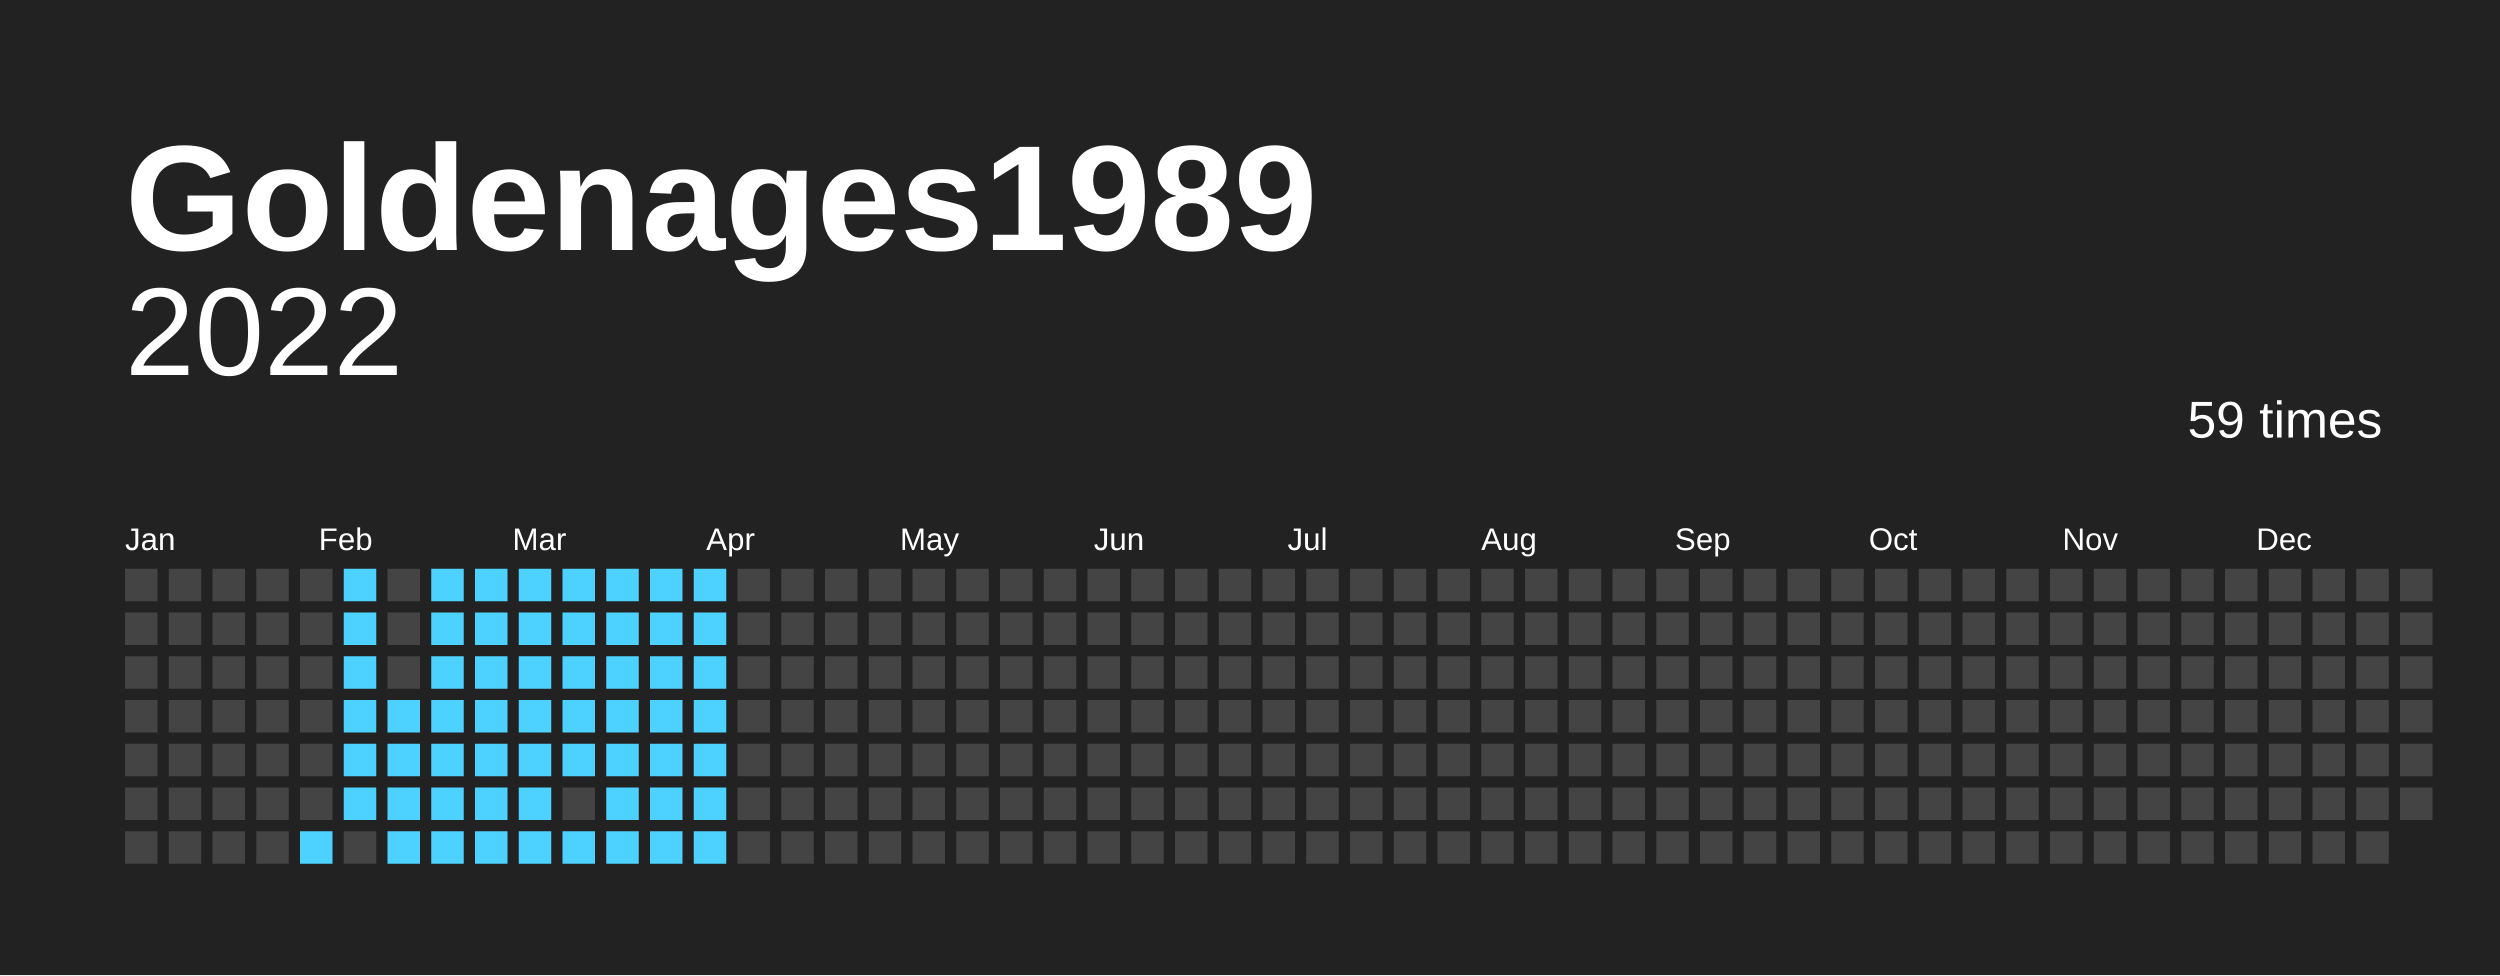
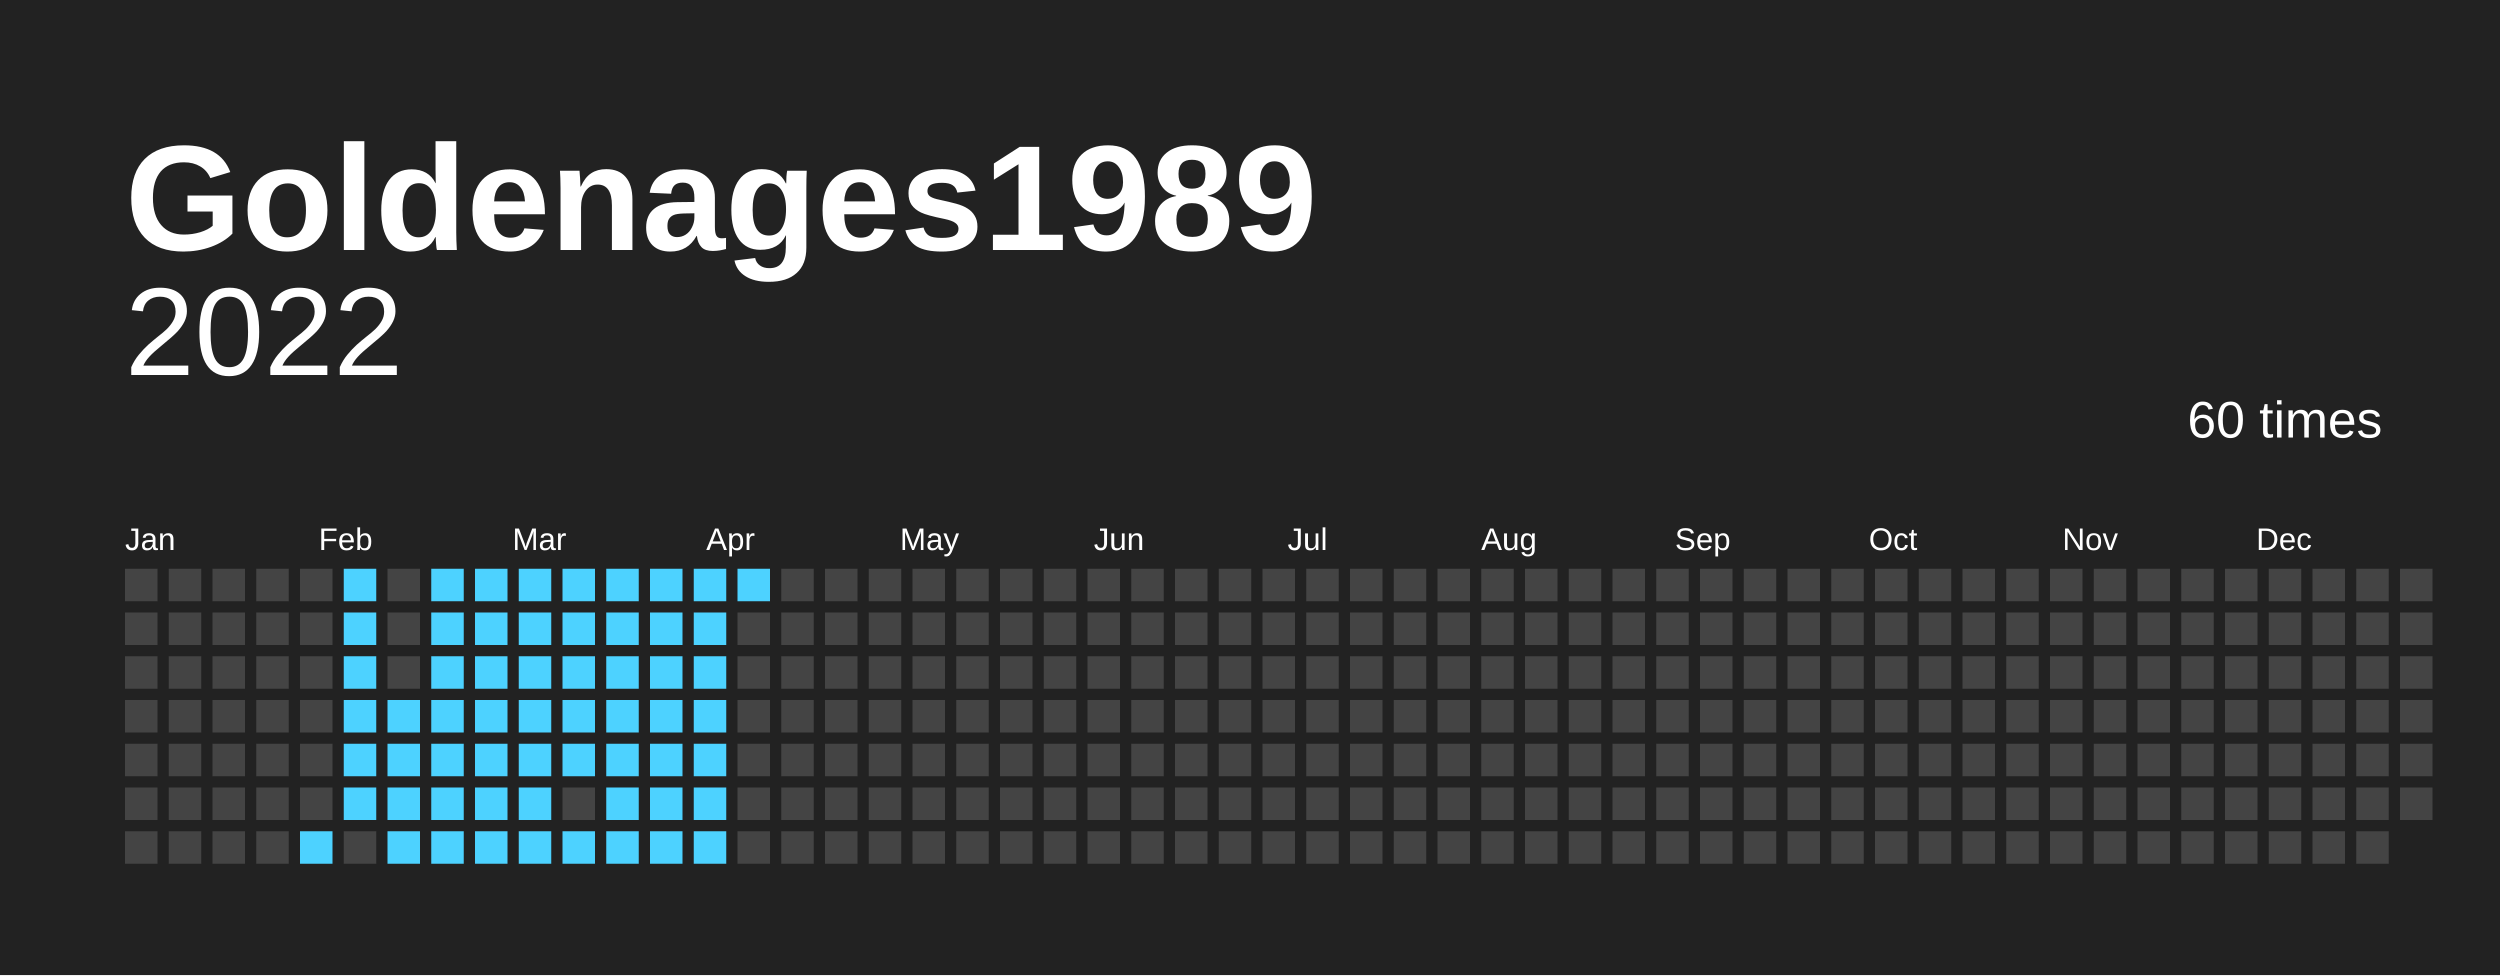
<svg xmlns="http://www.w3.org/2000/svg" baseProfile="full" height="78mm" version="1.1" viewBox="0,0,200,78" width="200mm">
  <defs />
  <rect fill="#222222" height="78" width="200" x="0" y="0" />
  <text fill="#FFFFFF" style="font-size:12px; font-family:Arial; font-weight:bold;" x="10" y="20">Goldenages1989</text>
  <text alignment-baseline="hanging" fill="#FFFFFF" style="font-size:10.0px; font-family:Arial;" x="10" y="30">2022</text>
-   <text alignment-baseline="hanging" fill="#FFFFFF" style="font-size:4.125px; font-family:Arial;" x="175" y="35">59 times</text>
+   <text alignment-baseline="hanging" fill="#FFFFFF" style="font-size:4.125px; font-family:Arial;" x="175" y="35">60 times</text>
  <text fill="#FFFFFF" style="font-size:2.5px; font-family:Arial" x="10.0" y="44">Jan</text>
  <text fill="#FFFFFF" style="font-size:2.5px; font-family:Arial" x="25.5" y="44">Feb</text>
  <text fill="#FFFFFF" style="font-size:2.5px; font-family:Arial" x="41.0" y="44">Mar</text>
  <text fill="#FFFFFF" style="font-size:2.5px; font-family:Arial" x="56.5" y="44">Apr</text>
  <text fill="#FFFFFF" style="font-size:2.5px; font-family:Arial" x="72.0" y="44">May</text>
  <text fill="#FFFFFF" style="font-size:2.5px; font-family:Arial" x="87.5" y="44">Jun</text>
  <text fill="#FFFFFF" style="font-size:2.5px; font-family:Arial" x="103.0" y="44">Jul</text>
  <text fill="#FFFFFF" style="font-size:2.5px; font-family:Arial" x="118.5" y="44">Aug</text>
  <text fill="#FFFFFF" style="font-size:2.5px; font-family:Arial" x="134.0" y="44">Sep</text>
  <text fill="#FFFFFF" style="font-size:2.5px; font-family:Arial" x="149.5" y="44">Oct</text>
  <text fill="#FFFFFF" style="font-size:2.5px; font-family:Arial" x="165.0" y="44">Nov</text>
  <text fill="#FFFFFF" style="font-size:2.5px; font-family:Arial" x="180.5" y="44">Dec</text>
  <rect fill="#444444" height="2.6" width="2.6" x="10.0" y="45.5" />
  <rect fill="#444444" height="2.6" width="2.6" x="10.0" y="49.0" />
  <rect fill="#444444" height="2.6" width="2.6" x="10.0" y="52.5" />
  <rect fill="#444444" height="2.6" width="2.6" x="10.0" y="56.0" />
  <rect fill="#444444" height="2.6" width="2.6" x="10.0" y="59.5" />
  <rect fill="#444444" height="2.6" width="2.6" x="10.0" y="63.0" />
  <rect fill="#444444" height="2.6" width="2.6" x="10.0" y="66.5" />
  <rect fill="#444444" height="2.6" width="2.6" x="13.5" y="45.5" />
  <rect fill="#444444" height="2.6" width="2.6" x="13.5" y="49.0" />
  <rect fill="#444444" height="2.6" width="2.6" x="13.5" y="52.5" />
  <rect fill="#444444" height="2.6" width="2.6" x="13.5" y="56.0" />
  <rect fill="#444444" height="2.6" width="2.6" x="13.5" y="59.5" />
  <rect fill="#444444" height="2.6" width="2.6" x="13.5" y="63.0" />
  <rect fill="#444444" height="2.6" width="2.6" x="13.5" y="66.5" />
  <rect fill="#444444" height="2.6" width="2.6" x="17.0" y="45.5" />
  <rect fill="#444444" height="2.6" width="2.6" x="17.0" y="49.0" />
  <rect fill="#444444" height="2.6" width="2.6" x="17.0" y="52.5" />
  <rect fill="#444444" height="2.6" width="2.6" x="17.0" y="56.0" />
  <rect fill="#444444" height="2.6" width="2.6" x="17.0" y="59.5" />
  <rect fill="#444444" height="2.6" width="2.6" x="17.0" y="63.0" />
  <rect fill="#444444" height="2.6" width="2.6" x="17.0" y="66.5" />
  <rect fill="#444444" height="2.6" width="2.6" x="20.5" y="45.5" />
  <rect fill="#444444" height="2.6" width="2.6" x="20.5" y="49.0" />
  <rect fill="#444444" height="2.6" width="2.6" x="20.5" y="52.5" />
  <rect fill="#444444" height="2.6" width="2.6" x="20.5" y="56.0" />
  <rect fill="#444444" height="2.6" width="2.6" x="20.5" y="59.5" />
  <rect fill="#444444" height="2.6" width="2.6" x="20.5" y="63.0" />
  <rect fill="#444444" height="2.6" width="2.6" x="20.5" y="66.5" />
  <rect fill="#444444" height="2.6" width="2.6" x="24.0" y="45.5" />
  <rect fill="#444444" height="2.6" width="2.6" x="24.0" y="49.0" />
  <rect fill="#444444" height="2.6" width="2.6" x="24.0" y="52.5" />
  <rect fill="#444444" height="2.6" width="2.6" x="24.0" y="56.0" />
  <rect fill="#444444" height="2.6" width="2.6" x="24.0" y="59.5" />
  <rect fill="#444444" height="2.6" width="2.6" x="24.0" y="63.0" />
  <rect fill="#4DD2FF" height="2.6" width="2.6" x="24.0" y="66.5" />
  <rect fill="#4DD2FF" height="2.6" width="2.6" x="27.5" y="45.5" />
  <rect fill="#4DD2FF" height="2.6" width="2.6" x="27.5" y="49.0" />
  <rect fill="#4DD2FF" height="2.6" width="2.6" x="27.5" y="52.5" />
  <rect fill="#4DD2FF" height="2.6" width="2.6" x="27.5" y="56.0" />
  <rect fill="#4DD2FF" height="2.6" width="2.6" x="27.5" y="59.5" />
  <rect fill="#4DD2FF" height="2.6" width="2.6" x="27.5" y="63.0" />
  <rect fill="#444444" height="2.6" width="2.6" x="27.5" y="66.5" />
  <rect fill="#444444" height="2.6" width="2.6" x="31.0" y="45.5" />
  <rect fill="#444444" height="2.6" width="2.6" x="31.0" y="49.0" />
  <rect fill="#444444" height="2.6" width="2.6" x="31.0" y="52.5" />
  <rect fill="#4DD2FF" height="2.6" width="2.6" x="31.0" y="56.0" />
  <rect fill="#4DD2FF" height="2.6" width="2.6" x="31.0" y="59.5" />
  <rect fill="#4DD2FF" height="2.6" width="2.6" x="31.0" y="63.0" />
  <rect fill="#4DD2FF" height="2.6" width="2.6" x="31.0" y="66.5" />
  <rect fill="#4DD2FF" height="2.6" width="2.6" x="34.5" y="45.5" />
  <rect fill="#4DD2FF" height="2.6" width="2.6" x="34.5" y="49.0" />
  <rect fill="#4DD2FF" height="2.6" width="2.6" x="34.5" y="52.5" />
  <rect fill="#4DD2FF" height="2.6" width="2.6" x="34.5" y="56.0" />
  <rect fill="#4DD2FF" height="2.6" width="2.6" x="34.5" y="59.5" />
  <rect fill="#4DD2FF" height="2.6" width="2.6" x="34.5" y="63.0" />
  <rect fill="#4DD2FF" height="2.6" width="2.6" x="34.5" y="66.5" />
  <rect fill="#4DD2FF" height="2.6" width="2.6" x="38.0" y="45.5" />
  <rect fill="#4DD2FF" height="2.6" width="2.6" x="38.0" y="49.0" />
  <rect fill="#4DD2FF" height="2.6" width="2.6" x="38.0" y="52.5" />
  <rect fill="#4DD2FF" height="2.6" width="2.6" x="38.0" y="56.0" />
  <rect fill="#4DD2FF" height="2.6" width="2.6" x="38.0" y="59.5" />
  <rect fill="#4DD2FF" height="2.6" width="2.6" x="38.0" y="63.0" />
  <rect fill="#4DD2FF" height="2.6" width="2.6" x="38.0" y="66.5" />
  <rect fill="#4DD2FF" height="2.6" width="2.6" x="41.5" y="45.5" />
  <rect fill="#4DD2FF" height="2.6" width="2.6" x="41.5" y="49.0" />
  <rect fill="#4DD2FF" height="2.6" width="2.6" x="41.5" y="52.5" />
  <rect fill="#4DD2FF" height="2.6" width="2.6" x="41.5" y="56.0" />
  <rect fill="#4DD2FF" height="2.6" width="2.6" x="41.5" y="59.5" />
  <rect fill="#4DD2FF" height="2.6" width="2.6" x="41.5" y="63.0" />
  <rect fill="#4DD2FF" height="2.6" width="2.6" x="41.5" y="66.5" />
  <rect fill="#4DD2FF" height="2.6" width="2.6" x="45.0" y="45.5" />
  <rect fill="#4DD2FF" height="2.6" width="2.6" x="45.0" y="49.0" />
  <rect fill="#4DD2FF" height="2.6" width="2.6" x="45.0" y="52.5" />
  <rect fill="#4DD2FF" height="2.6" width="2.6" x="45.0" y="56.0" />
  <rect fill="#4DD2FF" height="2.6" width="2.6" x="45.0" y="59.5" />
  <rect fill="#444444" height="2.6" width="2.6" x="45.0" y="63.0" />
  <rect fill="#4DD2FF" height="2.6" width="2.6" x="45.0" y="66.5" />
  <rect fill="#4DD2FF" height="2.6" width="2.6" x="48.5" y="45.5" />
  <rect fill="#4DD2FF" height="2.6" width="2.6" x="48.5" y="49.0" />
  <rect fill="#4DD2FF" height="2.6" width="2.6" x="48.5" y="52.5" />
  <rect fill="#4DD2FF" height="2.6" width="2.6" x="48.5" y="56.0" />
  <rect fill="#4DD2FF" height="2.6" width="2.6" x="48.5" y="59.5" />
  <rect fill="#4DD2FF" height="2.6" width="2.6" x="48.5" y="63.0" />
  <rect fill="#4DD2FF" height="2.6" width="2.6" x="48.5" y="66.5" />
  <rect fill="#4DD2FF" height="2.6" width="2.6" x="52.0" y="45.5" />
  <rect fill="#4DD2FF" height="2.6" width="2.6" x="52.0" y="49.0" />
  <rect fill="#4DD2FF" height="2.6" width="2.6" x="52.0" y="52.5" />
  <rect fill="#4DD2FF" height="2.6" width="2.6" x="52.0" y="56.0" />
  <rect fill="#4DD2FF" height="2.6" width="2.6" x="52.0" y="59.5" />
  <rect fill="#4DD2FF" height="2.6" width="2.6" x="52.0" y="63.0" />
  <rect fill="#4DD2FF" height="2.6" width="2.6" x="52.0" y="66.5" />
  <rect fill="#4DD2FF" height="2.6" width="2.6" x="55.5" y="45.5" />
  <rect fill="#4DD2FF" height="2.6" width="2.6" x="55.5" y="49.0" />
  <rect fill="#4DD2FF" height="2.6" width="2.6" x="55.5" y="52.5" />
  <rect fill="#4DD2FF" height="2.6" width="2.6" x="55.5" y="56.0" />
  <rect fill="#4DD2FF" height="2.6" width="2.6" x="55.5" y="59.5" />
  <rect fill="#4DD2FF" height="2.6" width="2.6" x="55.5" y="63.0" />
  <rect fill="#4DD2FF" height="2.6" width="2.6" x="55.5" y="66.5" />
-   <rect fill="#444444" height="2.6" width="2.6" x="59.0" y="45.5" />
+   <rect fill="#4DD2FF" height="2.6" width="2.6" x="59.0" y="45.5" />
  <rect fill="#444444" height="2.6" width="2.6" x="59.0" y="49.0" />
  <rect fill="#444444" height="2.6" width="2.6" x="59.0" y="52.5" />
  <rect fill="#444444" height="2.6" width="2.6" x="59.0" y="56.0" />
  <rect fill="#444444" height="2.6" width="2.6" x="59.0" y="59.5" />
  <rect fill="#444444" height="2.6" width="2.6" x="59.0" y="63.0" />
  <rect fill="#444444" height="2.6" width="2.6" x="59.0" y="66.5" />
  <rect fill="#444444" height="2.6" width="2.6" x="62.5" y="45.5" />
  <rect fill="#444444" height="2.6" width="2.6" x="62.5" y="49.0" />
  <rect fill="#444444" height="2.6" width="2.6" x="62.5" y="52.5" />
  <rect fill="#444444" height="2.6" width="2.6" x="62.5" y="56.0" />
  <rect fill="#444444" height="2.6" width="2.6" x="62.5" y="59.5" />
  <rect fill="#444444" height="2.6" width="2.6" x="62.5" y="63.0" />
  <rect fill="#444444" height="2.6" width="2.6" x="62.5" y="66.5" />
  <rect fill="#444444" height="2.6" width="2.6" x="66.0" y="45.5" />
  <rect fill="#444444" height="2.6" width="2.6" x="66.0" y="49.0" />
  <rect fill="#444444" height="2.6" width="2.6" x="66.0" y="52.5" />
  <rect fill="#444444" height="2.6" width="2.6" x="66.0" y="56.0" />
  <rect fill="#444444" height="2.6" width="2.6" x="66.0" y="59.5" />
  <rect fill="#444444" height="2.6" width="2.6" x="66.0" y="63.0" />
  <rect fill="#444444" height="2.6" width="2.6" x="66.0" y="66.5" />
  <rect fill="#444444" height="2.6" width="2.6" x="69.5" y="45.5" />
  <rect fill="#444444" height="2.6" width="2.6" x="69.5" y="49.0" />
  <rect fill="#444444" height="2.6" width="2.6" x="69.5" y="52.5" />
  <rect fill="#444444" height="2.6" width="2.6" x="69.5" y="56.0" />
  <rect fill="#444444" height="2.6" width="2.6" x="69.5" y="59.5" />
  <rect fill="#444444" height="2.6" width="2.6" x="69.5" y="63.0" />
  <rect fill="#444444" height="2.6" width="2.6" x="69.5" y="66.5" />
  <rect fill="#444444" height="2.6" width="2.6" x="73.0" y="45.5" />
  <rect fill="#444444" height="2.6" width="2.6" x="73.0" y="49.0" />
  <rect fill="#444444" height="2.6" width="2.6" x="73.0" y="52.5" />
  <rect fill="#444444" height="2.6" width="2.6" x="73.0" y="56.0" />
  <rect fill="#444444" height="2.6" width="2.6" x="73.0" y="59.5" />
  <rect fill="#444444" height="2.6" width="2.6" x="73.0" y="63.0" />
  <rect fill="#444444" height="2.6" width="2.6" x="73.0" y="66.5" />
  <rect fill="#444444" height="2.6" width="2.6" x="76.5" y="45.5" />
  <rect fill="#444444" height="2.6" width="2.6" x="76.5" y="49.0" />
  <rect fill="#444444" height="2.6" width="2.6" x="76.5" y="52.5" />
  <rect fill="#444444" height="2.6" width="2.6" x="76.5" y="56.0" />
  <rect fill="#444444" height="2.6" width="2.6" x="76.5" y="59.5" />
  <rect fill="#444444" height="2.6" width="2.6" x="76.5" y="63.0" />
  <rect fill="#444444" height="2.6" width="2.6" x="76.5" y="66.5" />
  <rect fill="#444444" height="2.6" width="2.6" x="80.0" y="45.5" />
  <rect fill="#444444" height="2.6" width="2.6" x="80.0" y="49.0" />
  <rect fill="#444444" height="2.6" width="2.6" x="80.0" y="52.5" />
  <rect fill="#444444" height="2.6" width="2.6" x="80.0" y="56.0" />
  <rect fill="#444444" height="2.6" width="2.6" x="80.0" y="59.5" />
  <rect fill="#444444" height="2.6" width="2.6" x="80.0" y="63.0" />
  <rect fill="#444444" height="2.6" width="2.6" x="80.0" y="66.5" />
  <rect fill="#444444" height="2.6" width="2.6" x="83.5" y="45.5" />
  <rect fill="#444444" height="2.6" width="2.6" x="83.5" y="49.0" />
  <rect fill="#444444" height="2.6" width="2.6" x="83.5" y="52.5" />
  <rect fill="#444444" height="2.6" width="2.6" x="83.5" y="56.0" />
  <rect fill="#444444" height="2.6" width="2.6" x="83.5" y="59.5" />
  <rect fill="#444444" height="2.6" width="2.6" x="83.5" y="63.0" />
  <rect fill="#444444" height="2.6" width="2.6" x="83.5" y="66.5" />
  <rect fill="#444444" height="2.6" width="2.6" x="87.0" y="45.5" />
  <rect fill="#444444" height="2.6" width="2.6" x="87.0" y="49.0" />
  <rect fill="#444444" height="2.6" width="2.6" x="87.0" y="52.5" />
  <rect fill="#444444" height="2.6" width="2.6" x="87.0" y="56.0" />
  <rect fill="#444444" height="2.6" width="2.6" x="87.0" y="59.5" />
  <rect fill="#444444" height="2.6" width="2.6" x="87.0" y="63.0" />
  <rect fill="#444444" height="2.6" width="2.6" x="87.0" y="66.5" />
  <rect fill="#444444" height="2.6" width="2.6" x="90.5" y="45.5" />
  <rect fill="#444444" height="2.6" width="2.6" x="90.5" y="49.0" />
  <rect fill="#444444" height="2.6" width="2.6" x="90.5" y="52.5" />
  <rect fill="#444444" height="2.6" width="2.6" x="90.5" y="56.0" />
  <rect fill="#444444" height="2.6" width="2.6" x="90.5" y="59.5" />
  <rect fill="#444444" height="2.6" width="2.6" x="90.5" y="63.0" />
  <rect fill="#444444" height="2.6" width="2.6" x="90.5" y="66.5" />
  <rect fill="#444444" height="2.6" width="2.6" x="94.0" y="45.5" />
  <rect fill="#444444" height="2.6" width="2.6" x="94.0" y="49.0" />
  <rect fill="#444444" height="2.6" width="2.6" x="94.0" y="52.5" />
  <rect fill="#444444" height="2.6" width="2.6" x="94.0" y="56.0" />
  <rect fill="#444444" height="2.6" width="2.6" x="94.0" y="59.5" />
  <rect fill="#444444" height="2.6" width="2.6" x="94.0" y="63.0" />
  <rect fill="#444444" height="2.6" width="2.6" x="94.0" y="66.5" />
  <rect fill="#444444" height="2.6" width="2.6" x="97.5" y="45.5" />
  <rect fill="#444444" height="2.6" width="2.6" x="97.5" y="49.0" />
  <rect fill="#444444" height="2.6" width="2.6" x="97.5" y="52.5" />
  <rect fill="#444444" height="2.6" width="2.6" x="97.5" y="56.0" />
  <rect fill="#444444" height="2.6" width="2.6" x="97.5" y="59.5" />
  <rect fill="#444444" height="2.6" width="2.6" x="97.5" y="63.0" />
  <rect fill="#444444" height="2.6" width="2.6" x="97.5" y="66.5" />
  <rect fill="#444444" height="2.6" width="2.6" x="101.0" y="45.5" />
  <rect fill="#444444" height="2.6" width="2.6" x="101.0" y="49.0" />
  <rect fill="#444444" height="2.6" width="2.6" x="101.0" y="52.5" />
  <rect fill="#444444" height="2.6" width="2.6" x="101.0" y="56.0" />
  <rect fill="#444444" height="2.6" width="2.6" x="101.0" y="59.5" />
  <rect fill="#444444" height="2.6" width="2.6" x="101.0" y="63.0" />
  <rect fill="#444444" height="2.6" width="2.6" x="101.0" y="66.5" />
  <rect fill="#444444" height="2.6" width="2.6" x="104.5" y="45.5" />
  <rect fill="#444444" height="2.6" width="2.6" x="104.5" y="49.0" />
  <rect fill="#444444" height="2.6" width="2.6" x="104.5" y="52.5" />
  <rect fill="#444444" height="2.6" width="2.6" x="104.5" y="56.0" />
  <rect fill="#444444" height="2.6" width="2.6" x="104.5" y="59.5" />
  <rect fill="#444444" height="2.6" width="2.6" x="104.5" y="63.0" />
  <rect fill="#444444" height="2.6" width="2.6" x="104.5" y="66.5" />
  <rect fill="#444444" height="2.6" width="2.6" x="108.0" y="45.5" />
  <rect fill="#444444" height="2.6" width="2.6" x="108.0" y="49.0" />
  <rect fill="#444444" height="2.6" width="2.6" x="108.0" y="52.5" />
  <rect fill="#444444" height="2.6" width="2.6" x="108.0" y="56.0" />
  <rect fill="#444444" height="2.6" width="2.6" x="108.0" y="59.5" />
  <rect fill="#444444" height="2.6" width="2.6" x="108.0" y="63.0" />
  <rect fill="#444444" height="2.6" width="2.6" x="108.0" y="66.5" />
  <rect fill="#444444" height="2.6" width="2.6" x="111.5" y="45.5" />
  <rect fill="#444444" height="2.6" width="2.6" x="111.5" y="49.0" />
  <rect fill="#444444" height="2.6" width="2.6" x="111.5" y="52.5" />
  <rect fill="#444444" height="2.6" width="2.6" x="111.5" y="56.0" />
  <rect fill="#444444" height="2.6" width="2.6" x="111.5" y="59.5" />
  <rect fill="#444444" height="2.6" width="2.6" x="111.5" y="63.0" />
  <rect fill="#444444" height="2.6" width="2.6" x="111.5" y="66.5" />
  <rect fill="#444444" height="2.6" width="2.6" x="115.0" y="45.5" />
  <rect fill="#444444" height="2.6" width="2.6" x="115.0" y="49.0" />
  <rect fill="#444444" height="2.6" width="2.6" x="115.0" y="52.5" />
  <rect fill="#444444" height="2.6" width="2.6" x="115.0" y="56.0" />
  <rect fill="#444444" height="2.6" width="2.6" x="115.0" y="59.5" />
  <rect fill="#444444" height="2.6" width="2.6" x="115.0" y="63.0" />
  <rect fill="#444444" height="2.6" width="2.6" x="115.0" y="66.5" />
  <rect fill="#444444" height="2.6" width="2.6" x="118.5" y="45.5" />
  <rect fill="#444444" height="2.6" width="2.6" x="118.5" y="49.0" />
  <rect fill="#444444" height="2.6" width="2.6" x="118.5" y="52.5" />
  <rect fill="#444444" height="2.6" width="2.6" x="118.5" y="56.0" />
  <rect fill="#444444" height="2.6" width="2.6" x="118.5" y="59.5" />
  <rect fill="#444444" height="2.6" width="2.6" x="118.5" y="63.0" />
  <rect fill="#444444" height="2.6" width="2.6" x="118.5" y="66.5" />
  <rect fill="#444444" height="2.6" width="2.6" x="122.0" y="45.5" />
  <rect fill="#444444" height="2.6" width="2.6" x="122.0" y="49.0" />
  <rect fill="#444444" height="2.6" width="2.6" x="122.0" y="52.5" />
  <rect fill="#444444" height="2.6" width="2.6" x="122.0" y="56.0" />
  <rect fill="#444444" height="2.6" width="2.6" x="122.0" y="59.5" />
  <rect fill="#444444" height="2.6" width="2.6" x="122.0" y="63.0" />
  <rect fill="#444444" height="2.6" width="2.6" x="122.0" y="66.5" />
  <rect fill="#444444" height="2.6" width="2.6" x="125.5" y="45.5" />
  <rect fill="#444444" height="2.6" width="2.6" x="125.5" y="49.0" />
  <rect fill="#444444" height="2.6" width="2.6" x="125.5" y="52.5" />
  <rect fill="#444444" height="2.6" width="2.6" x="125.5" y="56.0" />
  <rect fill="#444444" height="2.6" width="2.6" x="125.5" y="59.5" />
  <rect fill="#444444" height="2.6" width="2.6" x="125.5" y="63.0" />
  <rect fill="#444444" height="2.6" width="2.6" x="125.5" y="66.5" />
  <rect fill="#444444" height="2.6" width="2.6" x="129.0" y="45.5" />
  <rect fill="#444444" height="2.6" width="2.6" x="129.0" y="49.0" />
  <rect fill="#444444" height="2.6" width="2.6" x="129.0" y="52.5" />
  <rect fill="#444444" height="2.6" width="2.6" x="129.0" y="56.0" />
  <rect fill="#444444" height="2.6" width="2.6" x="129.0" y="59.5" />
  <rect fill="#444444" height="2.6" width="2.6" x="129.0" y="63.0" />
  <rect fill="#444444" height="2.6" width="2.6" x="129.0" y="66.5" />
  <rect fill="#444444" height="2.6" width="2.6" x="132.5" y="45.5" />
  <rect fill="#444444" height="2.6" width="2.6" x="132.5" y="49.0" />
  <rect fill="#444444" height="2.6" width="2.6" x="132.5" y="52.5" />
  <rect fill="#444444" height="2.6" width="2.6" x="132.5" y="56.0" />
  <rect fill="#444444" height="2.6" width="2.6" x="132.5" y="59.5" />
  <rect fill="#444444" height="2.6" width="2.6" x="132.5" y="63.0" />
  <rect fill="#444444" height="2.6" width="2.6" x="132.5" y="66.5" />
  <rect fill="#444444" height="2.6" width="2.6" x="136.0" y="45.5" />
  <rect fill="#444444" height="2.6" width="2.6" x="136.0" y="49.0" />
  <rect fill="#444444" height="2.6" width="2.6" x="136.0" y="52.5" />
  <rect fill="#444444" height="2.6" width="2.6" x="136.0" y="56.0" />
  <rect fill="#444444" height="2.6" width="2.6" x="136.0" y="59.5" />
  <rect fill="#444444" height="2.6" width="2.6" x="136.0" y="63.0" />
  <rect fill="#444444" height="2.6" width="2.6" x="136.0" y="66.5" />
  <rect fill="#444444" height="2.6" width="2.6" x="139.5" y="45.5" />
  <rect fill="#444444" height="2.6" width="2.6" x="139.5" y="49.0" />
  <rect fill="#444444" height="2.6" width="2.6" x="139.5" y="52.5" />
  <rect fill="#444444" height="2.6" width="2.6" x="139.5" y="56.0" />
  <rect fill="#444444" height="2.6" width="2.6" x="139.5" y="59.5" />
  <rect fill="#444444" height="2.6" width="2.6" x="139.5" y="63.0" />
  <rect fill="#444444" height="2.6" width="2.6" x="139.5" y="66.5" />
  <rect fill="#444444" height="2.6" width="2.6" x="143.0" y="45.5" />
  <rect fill="#444444" height="2.6" width="2.6" x="143.0" y="49.0" />
  <rect fill="#444444" height="2.6" width="2.6" x="143.0" y="52.5" />
  <rect fill="#444444" height="2.6" width="2.6" x="143.0" y="56.0" />
  <rect fill="#444444" height="2.6" width="2.6" x="143.0" y="59.5" />
  <rect fill="#444444" height="2.6" width="2.6" x="143.0" y="63.0" />
  <rect fill="#444444" height="2.6" width="2.6" x="143.0" y="66.5" />
  <rect fill="#444444" height="2.6" width="2.6" x="146.5" y="45.5" />
  <rect fill="#444444" height="2.6" width="2.6" x="146.5" y="49.0" />
  <rect fill="#444444" height="2.6" width="2.6" x="146.5" y="52.5" />
  <rect fill="#444444" height="2.6" width="2.6" x="146.5" y="56.0" />
  <rect fill="#444444" height="2.6" width="2.6" x="146.5" y="59.5" />
  <rect fill="#444444" height="2.6" width="2.6" x="146.5" y="63.0" />
  <rect fill="#444444" height="2.6" width="2.6" x="146.5" y="66.5" />
  <rect fill="#444444" height="2.6" width="2.6" x="150.0" y="45.5" />
  <rect fill="#444444" height="2.6" width="2.6" x="150.0" y="49.0" />
  <rect fill="#444444" height="2.6" width="2.6" x="150.0" y="52.5" />
  <rect fill="#444444" height="2.6" width="2.6" x="150.0" y="56.0" />
  <rect fill="#444444" height="2.6" width="2.6" x="150.0" y="59.5" />
  <rect fill="#444444" height="2.6" width="2.6" x="150.0" y="63.0" />
  <rect fill="#444444" height="2.6" width="2.6" x="150.0" y="66.5" />
  <rect fill="#444444" height="2.6" width="2.6" x="153.5" y="45.5" />
  <rect fill="#444444" height="2.6" width="2.6" x="153.5" y="49.0" />
  <rect fill="#444444" height="2.6" width="2.6" x="153.5" y="52.5" />
  <rect fill="#444444" height="2.6" width="2.6" x="153.5" y="56.0" />
  <rect fill="#444444" height="2.6" width="2.6" x="153.5" y="59.5" />
  <rect fill="#444444" height="2.6" width="2.6" x="153.5" y="63.0" />
  <rect fill="#444444" height="2.6" width="2.6" x="153.5" y="66.5" />
  <rect fill="#444444" height="2.6" width="2.6" x="157.0" y="45.5" />
  <rect fill="#444444" height="2.6" width="2.6" x="157.0" y="49.0" />
  <rect fill="#444444" height="2.6" width="2.6" x="157.0" y="52.5" />
  <rect fill="#444444" height="2.6" width="2.6" x="157.0" y="56.0" />
  <rect fill="#444444" height="2.6" width="2.6" x="157.0" y="59.5" />
  <rect fill="#444444" height="2.6" width="2.6" x="157.0" y="63.0" />
  <rect fill="#444444" height="2.6" width="2.6" x="157.0" y="66.5" />
  <rect fill="#444444" height="2.6" width="2.6" x="160.5" y="45.5" />
  <rect fill="#444444" height="2.6" width="2.6" x="160.5" y="49.0" />
  <rect fill="#444444" height="2.6" width="2.6" x="160.5" y="52.5" />
  <rect fill="#444444" height="2.6" width="2.6" x="160.5" y="56.0" />
  <rect fill="#444444" height="2.6" width="2.6" x="160.5" y="59.5" />
  <rect fill="#444444" height="2.6" width="2.6" x="160.5" y="63.0" />
  <rect fill="#444444" height="2.6" width="2.6" x="160.5" y="66.5" />
  <rect fill="#444444" height="2.6" width="2.6" x="164.0" y="45.5" />
  <rect fill="#444444" height="2.6" width="2.6" x="164.0" y="49.0" />
  <rect fill="#444444" height="2.6" width="2.6" x="164.0" y="52.5" />
  <rect fill="#444444" height="2.6" width="2.6" x="164.0" y="56.0" />
  <rect fill="#444444" height="2.6" width="2.6" x="164.0" y="59.5" />
  <rect fill="#444444" height="2.6" width="2.6" x="164.0" y="63.0" />
  <rect fill="#444444" height="2.6" width="2.6" x="164.0" y="66.5" />
  <rect fill="#444444" height="2.6" width="2.6" x="167.5" y="45.5" />
  <rect fill="#444444" height="2.6" width="2.6" x="167.5" y="49.0" />
  <rect fill="#444444" height="2.6" width="2.6" x="167.5" y="52.5" />
  <rect fill="#444444" height="2.6" width="2.6" x="167.5" y="56.0" />
  <rect fill="#444444" height="2.6" width="2.6" x="167.5" y="59.5" />
  <rect fill="#444444" height="2.6" width="2.6" x="167.5" y="63.0" />
  <rect fill="#444444" height="2.6" width="2.6" x="167.5" y="66.5" />
  <rect fill="#444444" height="2.6" width="2.6" x="171.0" y="45.5" />
  <rect fill="#444444" height="2.6" width="2.6" x="171.0" y="49.0" />
  <rect fill="#444444" height="2.6" width="2.6" x="171.0" y="52.5" />
  <rect fill="#444444" height="2.6" width="2.6" x="171.0" y="56.0" />
  <rect fill="#444444" height="2.6" width="2.6" x="171.0" y="59.5" />
  <rect fill="#444444" height="2.6" width="2.6" x="171.0" y="63.0" />
  <rect fill="#444444" height="2.6" width="2.6" x="171.0" y="66.5" />
  <rect fill="#444444" height="2.6" width="2.6" x="174.5" y="45.5" />
  <rect fill="#444444" height="2.6" width="2.6" x="174.5" y="49.0" />
  <rect fill="#444444" height="2.6" width="2.6" x="174.5" y="52.5" />
  <rect fill="#444444" height="2.6" width="2.6" x="174.5" y="56.0" />
  <rect fill="#444444" height="2.6" width="2.6" x="174.5" y="59.5" />
  <rect fill="#444444" height="2.6" width="2.6" x="174.5" y="63.0" />
  <rect fill="#444444" height="2.6" width="2.6" x="174.5" y="66.5" />
  <rect fill="#444444" height="2.6" width="2.6" x="178.0" y="45.5" />
  <rect fill="#444444" height="2.6" width="2.6" x="178.0" y="49.0" />
  <rect fill="#444444" height="2.6" width="2.6" x="178.0" y="52.5" />
  <rect fill="#444444" height="2.6" width="2.6" x="178.0" y="56.0" />
  <rect fill="#444444" height="2.6" width="2.6" x="178.0" y="59.5" />
  <rect fill="#444444" height="2.6" width="2.6" x="178.0" y="63.0" />
  <rect fill="#444444" height="2.6" width="2.6" x="178.0" y="66.5" />
  <rect fill="#444444" height="2.6" width="2.6" x="181.5" y="45.5" />
  <rect fill="#444444" height="2.6" width="2.6" x="181.5" y="49.0" />
  <rect fill="#444444" height="2.6" width="2.6" x="181.5" y="52.5" />
  <rect fill="#444444" height="2.6" width="2.6" x="181.5" y="56.0" />
  <rect fill="#444444" height="2.6" width="2.6" x="181.5" y="59.5" />
  <rect fill="#444444" height="2.6" width="2.6" x="181.5" y="63.0" />
  <rect fill="#444444" height="2.6" width="2.6" x="181.5" y="66.5" />
  <rect fill="#444444" height="2.6" width="2.6" x="185.0" y="45.5" />
  <rect fill="#444444" height="2.6" width="2.6" x="185.0" y="49.0" />
  <rect fill="#444444" height="2.6" width="2.6" x="185.0" y="52.5" />
  <rect fill="#444444" height="2.6" width="2.6" x="185.0" y="56.0" />
  <rect fill="#444444" height="2.6" width="2.6" x="185.0" y="59.5" />
  <rect fill="#444444" height="2.6" width="2.6" x="185.0" y="63.0" />
  <rect fill="#444444" height="2.6" width="2.6" x="185.0" y="66.5" />
  <rect fill="#444444" height="2.6" width="2.6" x="188.5" y="45.5" />
  <rect fill="#444444" height="2.6" width="2.6" x="188.5" y="49.0" />
  <rect fill="#444444" height="2.6" width="2.6" x="188.5" y="52.5" />
  <rect fill="#444444" height="2.6" width="2.6" x="188.5" y="56.0" />
  <rect fill="#444444" height="2.6" width="2.6" x="188.5" y="59.5" />
  <rect fill="#444444" height="2.6" width="2.6" x="188.5" y="63.0" />
  <rect fill="#444444" height="2.6" width="2.6" x="188.5" y="66.5" />
  <rect fill="#444444" height="2.6" width="2.6" x="192.0" y="45.5" />
  <rect fill="#444444" height="2.6" width="2.6" x="192.0" y="49.0" />
  <rect fill="#444444" height="2.6" width="2.6" x="192.0" y="52.5" />
  <rect fill="#444444" height="2.6" width="2.6" x="192.0" y="56.0" />
  <rect fill="#444444" height="2.6" width="2.6" x="192.0" y="59.5" />
  <rect fill="#444444" height="2.6" width="2.6" x="192.0" y="63.0" />
</svg>
